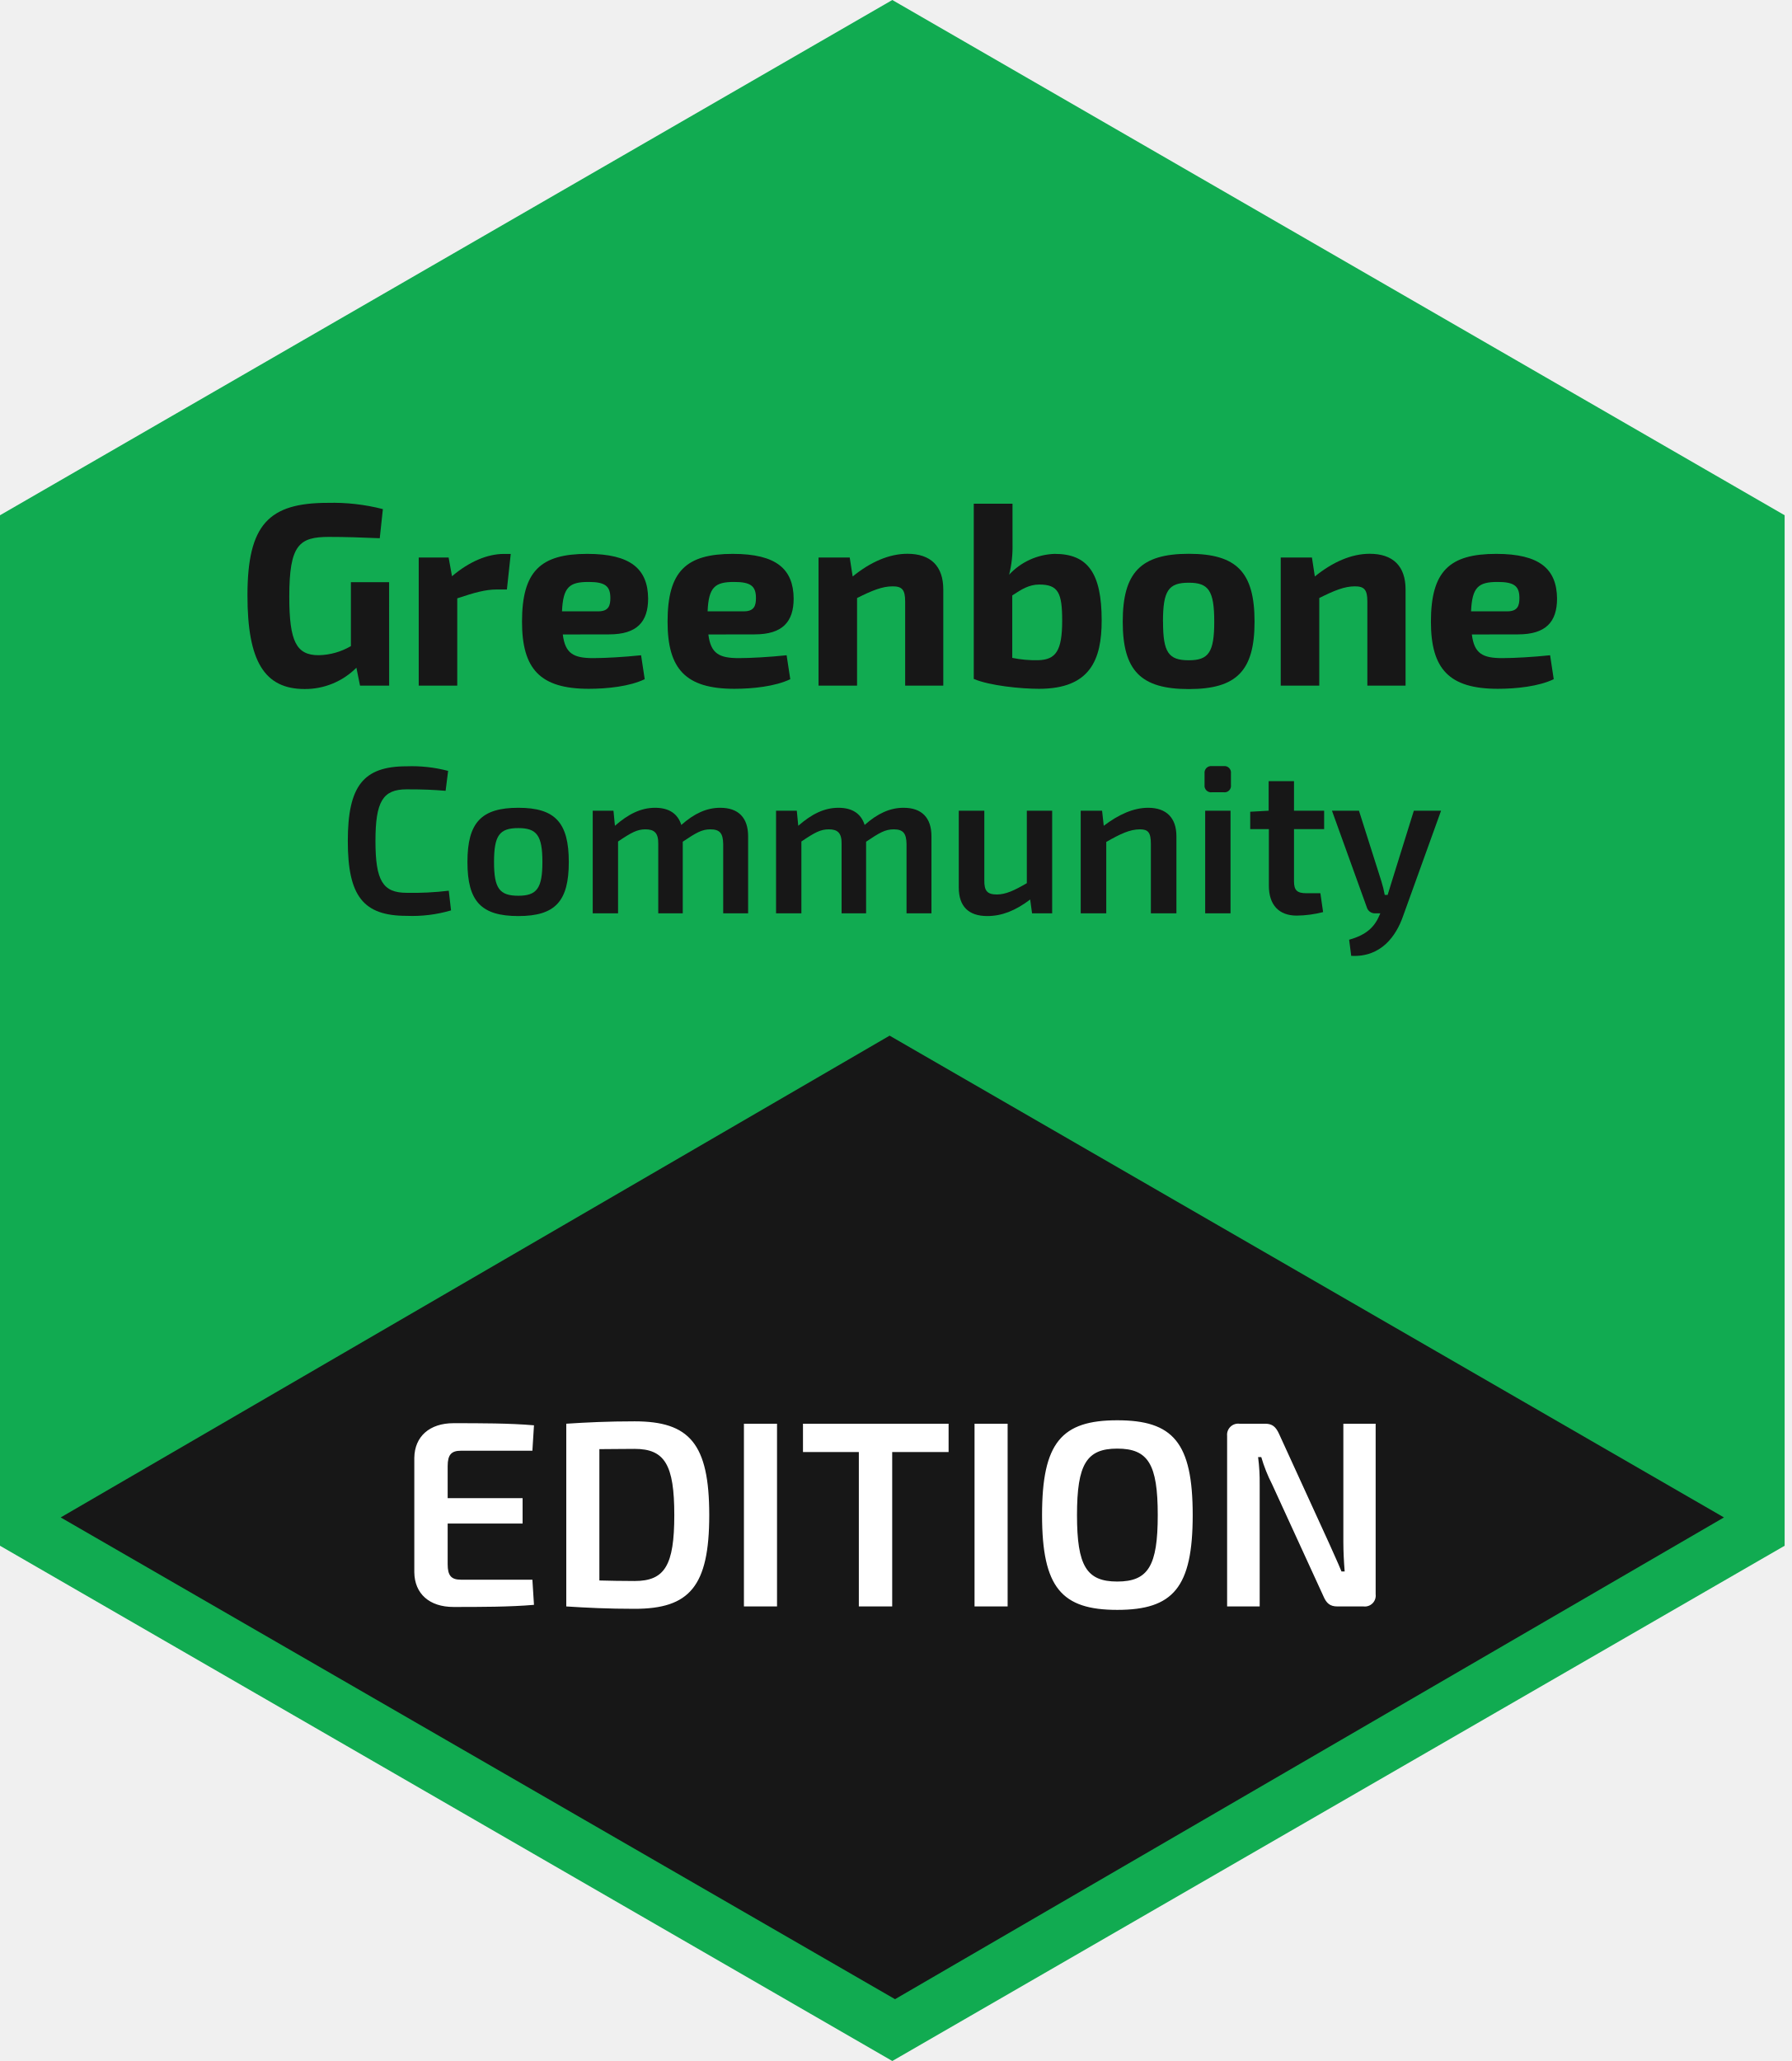
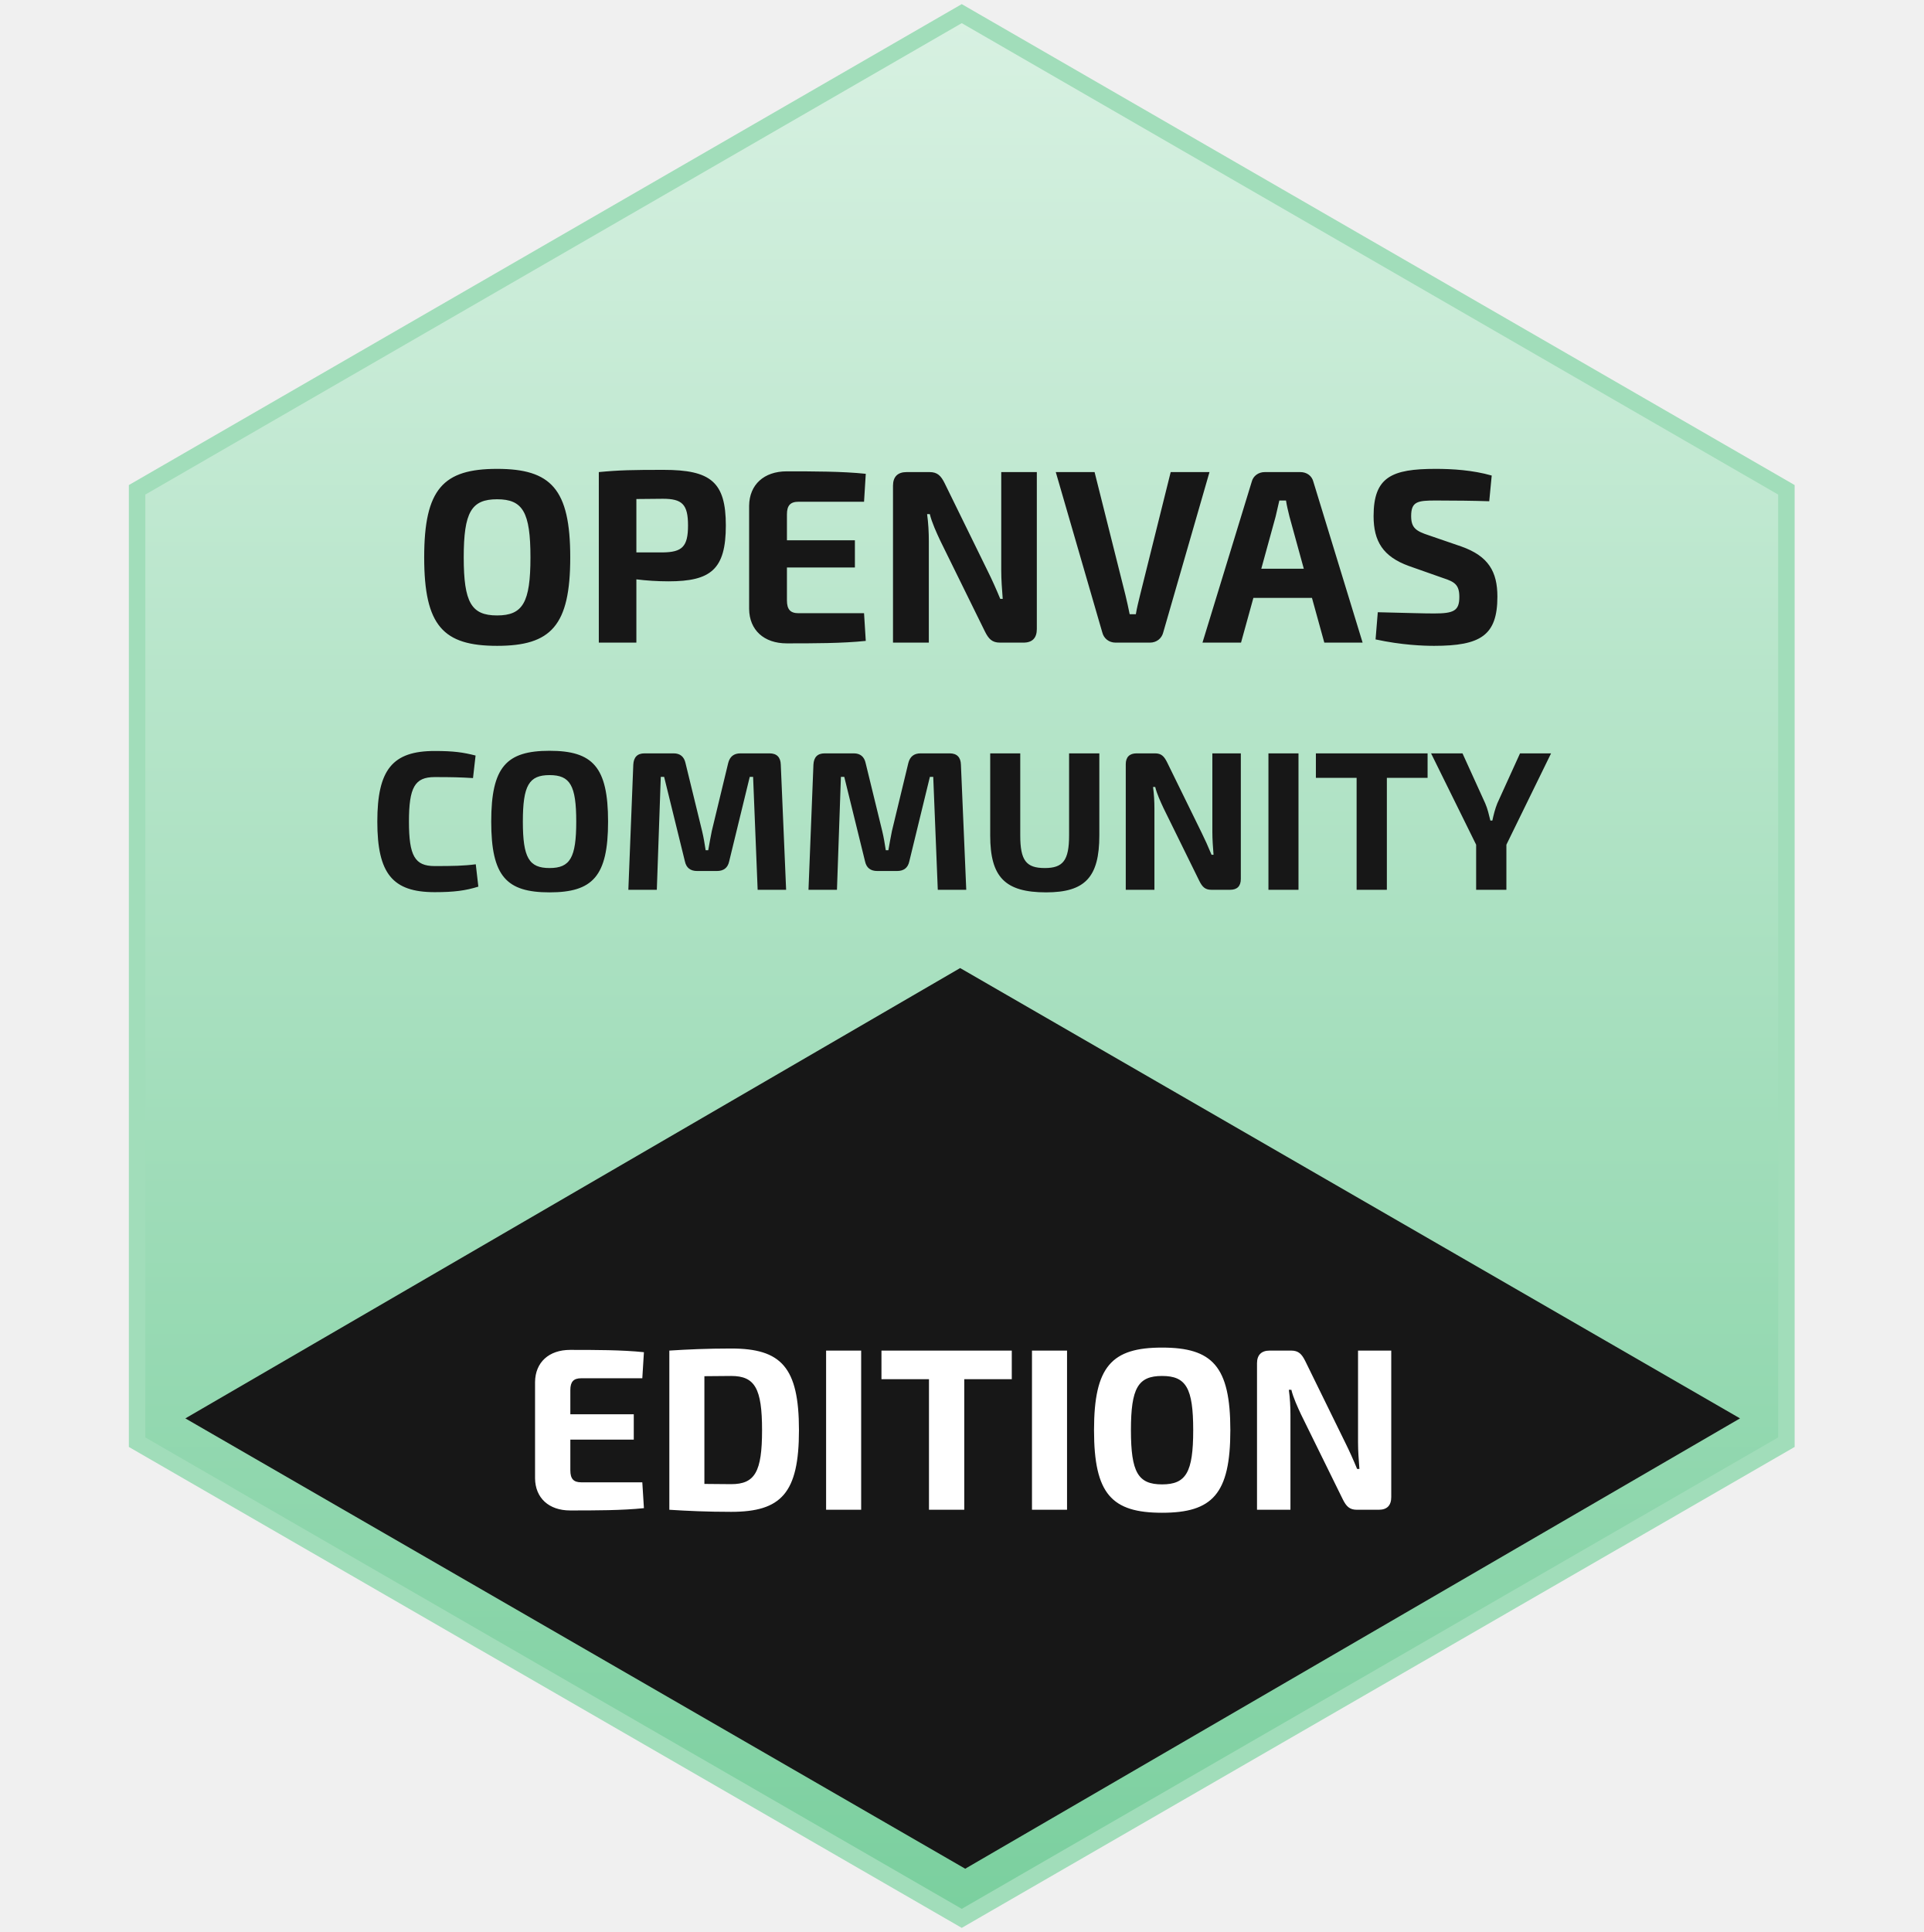
- <svg xmlns="http://www.w3.org/2000/svg" width="406" height="467" viewBox="0 0 406 467">
+ <svg xmlns="http://www.w3.org/2000/svg" width="467" height="469" viewBox="0 0 467 469" fill="none">
+   <path d="M433.717 118.904V350.095L233.5 465.689L33.283 350.095V118.904L233.5 3.31L433.717 118.904Z" fill="url(#paint0_linear_173_488)" stroke="#A1DDBA" stroke-width="4" />
+   <path d="M422.456 344.317L234.341 453.637L45 344.319L233.112 235L422.456 344.317Z" fill="#171717" />
+   <path d="M155.944 359.836L156.336 366.108C151.072 366.668 144.408 366.668 138.416 366.668C133.264 366.668 129.96 363.644 129.904 358.884V335.476C129.96 330.716 133.264 327.692 138.416 327.692C144.408 327.692 151.072 327.692 156.336 328.252L155.944 334.58H141.104C139.256 334.58 138.472 335.42 138.472 337.436V343.316H153.872V349.476H138.472V356.924C138.472 358.996 139.256 359.836 141.104 359.836H155.944ZM162.506 366.5V327.86C166.93 327.58 171.634 327.356 177.514 327.356C189.666 327.356 193.978 331.892 193.978 347.18C193.978 362.468 189.666 367.004 177.514 367.004C171.69 367.004 166.93 366.78 162.506 366.5ZM171.018 334.076V360.228C172.978 360.228 175.162 360.284 177.514 360.284C183.282 360.284 185.018 357.316 185.018 347.18C185.018 337.044 183.282 334.02 177.514 334.02L171.018 334.076ZM209.08 366.5H200.568V327.86H209.08V366.5ZM245.648 334.804H234.112V366.5H225.544V334.804H214.008V327.86H245.648V334.804ZM259.065 366.5H250.553V327.86H259.065V366.5ZM282.136 327.132C294.344 327.132 298.712 331.668 298.712 347.18C298.712 362.692 294.344 367.228 282.136 367.228C269.928 367.228 265.616 362.692 265.616 347.18C265.616 331.668 269.928 327.132 282.136 327.132ZM282.136 334.02C276.312 334.02 274.576 336.932 274.576 347.18C274.576 357.428 276.312 360.34 282.136 360.34C287.96 360.34 289.696 357.428 289.696 347.18C289.696 336.932 287.96 334.02 282.136 334.02ZM337.778 327.86V363.42C337.778 365.436 336.77 366.5 334.754 366.5H329.434C327.642 366.5 326.858 365.66 326.018 363.98L315.882 343.372C315.098 341.692 313.978 339.284 313.53 337.38H312.914C313.194 339.396 313.306 341.524 313.306 343.54V366.5H305.186V330.94C305.186 328.924 306.25 327.86 308.266 327.86H313.474C315.266 327.86 316.05 328.7 316.89 330.38L326.69 350.372C327.53 352.052 328.594 354.404 329.49 356.588H330.05C329.882 354.404 329.714 352.276 329.714 350.092V327.86H337.778Z" fill="white" />
+   <path d="M120.688 113.82C133.768 113.82 138.448 118.68 138.448 135.3C138.448 151.92 133.768 156.78 120.688 156.78C107.608 156.78 102.988 151.92 102.988 135.3C102.988 118.68 107.608 113.82 120.688 113.82ZM120.688 121.2C114.448 121.2 112.588 124.32 112.588 135.3C112.588 146.28 114.448 149.4 120.688 149.4C126.928 149.4 128.788 146.28 128.788 135.3C128.788 124.32 126.928 121.2 120.688 121.2ZM145.384 156V114.6C150.364 114.12 153.664 114.06 161.104 114.06C172.564 114.06 176.224 117 176.224 127.56C176.224 138.24 172.564 141.12 162.304 141.12C159.604 141.12 156.904 140.94 154.504 140.64V156H145.384ZM154.504 134.1H160.924C165.604 134.04 167.044 132.72 167.044 127.56C167.044 122.4 165.604 121.08 160.924 121.08L154.504 121.14V134.1ZM209.779 148.86L210.199 155.58C204.559 156.18 197.419 156.18 190.999 156.18C185.479 156.18 181.939 152.94 181.879 147.84V122.76C181.939 117.66 185.479 114.42 190.999 114.42C197.419 114.42 204.559 114.42 210.199 115.02L209.779 121.8H193.879C191.899 121.8 191.059 122.7 191.059 124.86V131.16H207.559V137.76H191.059V145.74C191.059 147.96 191.899 148.86 193.879 148.86H209.779ZM251.729 114.6V152.7C251.729 154.86 250.649 156 248.489 156H242.789C240.869 156 240.029 155.1 239.129 153.3L228.269 131.22C227.429 129.42 226.229 126.84 225.749 124.8H225.089C225.389 126.96 225.509 129.24 225.509 131.4V156H216.809V117.9C216.809 115.74 217.949 114.6 220.109 114.6H225.689C227.609 114.6 228.449 115.5 229.349 117.3L239.849 138.72C240.749 140.52 241.889 143.04 242.849 145.38H243.449C243.269 143.04 243.089 140.76 243.089 138.42V114.6H251.729ZM293.65 114.6L282.43 153.48C282.07 154.98 280.81 156 279.19 156H270.85C269.23 156 267.97 154.98 267.61 153.48L256.33 114.6H265.75L273.25 144.48C273.61 145.98 273.97 147.6 274.27 149.1H275.77C276.01 147.6 276.43 145.98 276.79 144.48L284.23 114.6H293.65ZM318.527 145.14H304.307L301.307 156H291.947L303.887 117C304.247 115.5 305.567 114.6 307.067 114.6H315.707C317.267 114.6 318.527 115.5 318.887 117L330.827 156H321.527L318.527 145.14ZM316.547 138.06L313.067 125.4C312.767 124.14 312.407 122.76 312.227 121.5H310.607C310.307 122.76 310.007 124.14 309.707 125.4L306.227 138.06H316.547ZM350.41 140.34L342.07 137.4C335.77 135.12 333.49 131.4 333.49 125.28C333.49 115.8 337.87 113.82 348.55 113.82C352.63 113.82 357.55 114.12 362.17 115.44L361.57 121.68C358.09 121.56 352.99 121.5 348.61 121.5C344.17 121.5 342.61 121.74 342.61 125.28C342.61 128.16 343.81 128.94 346.93 129.96L354.79 132.66C361.39 135 363.55 138.78 363.55 144.84C363.55 154.26 359.47 156.78 348.19 156.78C345.55 156.78 340.33 156.6 333.97 155.22L334.51 148.62C342.19 148.8 345.55 148.92 348.19 148.92C352.99 148.92 354.31 148.26 354.31 144.9C354.31 141.96 353.17 141.24 350.41 140.34Z" fill="#171717" />
+   <path d="M115.512 209.808L116.136 215.232C113.064 216.192 110.28 216.576 105.528 216.576C95.304 216.576 91.608 212.064 91.608 199.44C91.608 186.816 95.304 182.304 105.528 182.304C110.184 182.304 112.44 182.64 115.464 183.408L114.84 188.88C111.72 188.688 109.704 188.64 105.528 188.64C100.728 188.64 99.288 191.088 99.288 199.44C99.288 207.792 100.728 210.24 105.528 210.24C109.944 210.24 112.584 210.192 115.512 209.808ZM133.424 182.256C143.888 182.256 147.632 186.144 147.632 199.44C147.632 212.736 143.888 216.624 133.424 216.624C122.96 216.624 119.264 212.736 119.264 199.44C119.264 186.144 122.96 182.256 133.424 182.256ZM133.424 188.16C128.432 188.16 126.944 190.656 126.944 199.44C126.944 208.224 128.432 210.72 133.424 210.72C138.416 210.72 139.904 208.224 139.904 199.44C139.904 190.656 138.416 188.16 133.424 188.16ZM179.772 182.88H186.828C188.604 182.88 189.516 183.84 189.564 185.616L190.86 216H183.948L182.844 188.592H182.028L177.036 209.088C176.7 210.672 175.692 211.44 174.06 211.44H169.26C167.628 211.44 166.62 210.672 166.284 209.088L161.244 188.592H160.428L159.468 216H152.556L153.756 185.616C153.852 183.84 154.716 182.88 156.492 182.88H163.548C165.132 182.88 166.092 183.696 166.428 185.232L170.46 201.744C170.844 203.328 171.084 204.864 171.324 206.4H171.948C172.236 204.864 172.476 203.328 172.812 201.744L176.796 185.232C177.18 183.696 178.14 182.88 179.772 182.88ZM223.507 182.88H230.563C232.339 182.88 233.251 183.84 233.299 185.616L234.595 216H227.683L226.579 188.592H225.763L220.771 209.088C220.435 210.672 219.427 211.44 217.795 211.44H212.995C211.363 211.44 210.355 210.672 210.019 209.088L204.979 188.592H204.163L203.203 216H196.291L197.491 185.616C197.587 183.84 198.451 182.88 200.227 182.88H207.283C208.867 182.88 209.827 183.696 210.163 185.232L214.195 201.744C214.579 203.328 214.819 204.864 215.059 206.4H215.683C215.971 204.864 216.211 203.328 216.547 201.744L220.531 185.232C220.915 183.696 221.875 182.88 223.507 182.88ZM266.905 182.88V202.8C266.905 212.928 263.449 216.624 253.993 216.624C244.009 216.624 240.409 212.928 240.409 202.8V182.88H247.705V202.8C247.705 208.896 249.145 210.72 253.657 210.72C258.073 210.72 259.561 208.896 259.561 202.8V182.88H266.905ZM301.257 182.88V213.36C301.257 215.088 300.393 216 298.665 216H294.105C292.569 216 291.897 215.28 291.177 213.84L282.489 196.176C281.817 194.736 280.857 192.672 280.473 191.04H279.945C280.185 192.768 280.281 194.592 280.281 196.32V216H273.321V185.52C273.321 183.792 274.233 182.88 275.961 182.88H280.425C281.961 182.88 282.633 183.6 283.353 185.04L291.753 202.176C292.473 203.616 293.385 205.632 294.153 207.504H294.633C294.489 205.632 294.345 203.808 294.345 201.936V182.88H301.257ZM315.258 216H307.962V182.88H315.258V216ZM346.601 188.832H336.713V216H329.369V188.832H319.481V182.88H346.601V188.832ZM365.733 205.056V216H358.389V205.056L347.445 182.88H355.077L360.597 195.024C361.173 196.32 361.509 197.856 361.845 199.2H362.325C362.613 197.856 362.997 196.32 363.525 195.024L369.045 182.88H376.581L365.733 205.056Z" fill="#171717" />
  <defs>
-     <clipPath id="clip-Label_Community_Edition_">
-       <rect width="406" height="467" />
-     </clipPath>
+     <linearGradient id="paint0_linear_173_488" x1="233.5" y1="1" x2="233.5" y2="468" gradientUnits="userSpaceOnUse">
+       <stop stop-color="#D8F1E2" />
+       <stop offset="1" stop-color="#7ACF9E" />
+     </linearGradient>
  </defs>
-   <g id="Label_Community_Edition_" data-name="Label_Community_Edition " clip-path="url(#clip-Label_Community_Edition_)">
-     <path id="Path_12980" data-name="Path 12980" d="M-320.51-324.712v233.5l202.217,116.75L83.923-91.212v-233.5l-202.217-116.75Z" transform="translate(320.51 441.462)" fill="#11ab51" />
-     <g id="Group_12901" data-name="Group 12901" transform="translate(13.753 234.667)">
-       <path id="Path_12981" data-name="Path 12981" d="M66.886-153.663-120.963-44.5-310.041-153.661l187.849-109.166Z" transform="translate(310.041 262.827)" fill="#171717" />
-     </g>
-     <g id="Group_12911" data-name="Group 12911" transform="translate(56.08 113.942)">
-       <g id="Group_12902" data-name="Group 12902" transform="translate(0 0)">
-         <path id="Path_12982" data-name="Path 12982" d="M-245.711-313.309h-6.6l-.822-4.063a16.4,16.4,0,0,1-11.726,4.83c-9.127,0-12.961-6.306-12.961-21.212,0-16.086,4.83-20.973,18.2-20.973a45.462,45.462,0,0,1,12.488,1.416l-.707,6.6c-4-.179-7.952-.3-11.491-.3-6.775,0-9.013,1.77-9.013,13.549,0,10.135,1.59,13.256,6.655,13.256a15.016,15.016,0,0,0,7.308-2.06V-336.75h8.66Z" transform="translate(277.82 354.726)" fill="#171717" />
-       </g>
-       <g id="Group_12903" data-name="Group 12903" transform="translate(38.81 11.57)">
-         <path id="Path_12983" data-name="Path 12983" d="M-228.292-337.857h-2.358c-2.472,0-5.005.7-8.894,2v19.787h-8.733v-29.035h6.775l.768,4.242c3.883-3.3,8.011-5.055,11.78-5.055h1.53Z" transform="translate(248.277 345.919)" fill="#171717" />
-       </g>
-       <g id="Group_12904" data-name="Group 12904" transform="translate(62.214 11.56)">
-         <path id="Path_12984" data-name="Path 12984" d="M-221.214-327.666c.529,4.357,2.474,5.36,6.9,5.36,2.651,0,6.894-.235,10.842-.648l.822,5.423c-3.414,1.646-8.539,2.179-12.666,2.179-11.031,0-15.14-4.477-15.14-15.2,0-11.491,4.242-15.374,14.791-15.374,9.9,0,13.724,3.475,13.788,10.111,0,5.3-2.533,8.13-8.838,8.13Zm8.071-5.244c2.354,0,2.707-1.356,2.707-3.006,0-2.707-1.177-3.649-4.946-3.649-4.361,0-5.772,1.177-6.011,6.655Z" transform="translate(230.461 345.926)" fill="#171717" />
-       </g>
-       <g id="Group_12905" data-name="Group 12905" transform="translate(95.202 11.56)">
-         <path id="Path_12985" data-name="Path 12985" d="M-196.1-327.666c.533,4.357,2.478,5.36,6.894,5.36,2.652,0,6.894-.235,10.838-.648l.828,5.423c-3.416,1.646-8.544,2.179-12.668,2.179-11.031,0-15.139-4.477-15.139-15.2,0-11.491,4.242-15.374,14.785-15.374,9.9,0,13.729,3.475,13.788,10.111,0,5.3-2.537,8.13-8.838,8.13Zm8.071-5.244c2.358,0,2.711-1.356,2.711-3.006,0-2.707-1.177-3.649-4.95-3.649-4.357,0-5.772,1.177-6.007,6.655Z" transform="translate(205.35 345.926)" fill="#171717" />
-       </g>
-       <g id="Group_12906" data-name="Group 12906" transform="translate(129.415 11.542)">
-         <path id="Path_12986" data-name="Path 12986" d="M-171.57-340.8c4.058-3.305,8.3-5.143,12.409-5.143,5.3,0,8.126,2.827,8.126,8.071v21.8h-8.64v-19.08c0-2.651-.708-3.414-2.827-3.414-2.358,0-4.656.942-8.071,2.647v19.847h-8.733V-345.1h7.069Z" transform="translate(179.306 345.94)" fill="#171717" />
-       </g>
-       <g id="Group_12907" data-name="Group 12907" transform="translate(164.599 0.189)">
-         <path id="Path_12987" data-name="Path 12987" d="M-143.744-345.335a25.655,25.655,0,0,1-.767,6.835,14.759,14.759,0,0,1,10.308-4.711c7.483,0,10.663,4.3,10.663,15.08,0,8.894-2.592,15.495-14.2,15.495-4.137,0-11.192-.708-14.787-2.238v-39.707h8.779Zm-.06,25.689a26.492,26.492,0,0,0,5.893.528c3.944-.12,5.419-2.064,5.419-8.953,0-6.307-.883-8.191-5.185-8.191-2.3,0-4.008,1.061-6.127,2.472Z" transform="translate(152.523 354.582)" fill="#171717" />
-       </g>
-       <g id="Group_12908" data-name="Group 12908" transform="translate(198.353 11.542)">
-         <path id="Path_12988" data-name="Path 12988" d="M-96.956-330.548c0,11.132-4.068,15.26-14.906,15.26s-14.965-4.137-14.965-15.26,4.063-15.392,14.965-15.392S-96.956-341.739-96.956-330.548Zm-20.739,0c0,6.949,1.236,8.733,5.833,8.733,4.477,0,5.774-1.77,5.774-8.733,0-7.069-1.3-8.838-5.774-8.838-4.6,0-5.846,1.77-5.846,8.838Z" transform="translate(126.828 345.94)" fill="#171717" />
-       </g>
-       <g id="Group_12909" data-name="Group 12909" transform="translate(234.159 11.542)">
-         <path id="Path_12989" data-name="Path 12989" d="M-91.842-340.8c4.068-3.305,8.329-5.143,12.434-5.143,5.3,0,8.125,2.827,8.125,8.071v21.8h-8.658v-19.08c0-2.651-.708-3.414-2.827-3.414-2.358,0-4.656.942-8.071,2.647v19.847h-8.732V-345.1H-92.5Z" transform="translate(99.572 345.94)" fill="#171717" />
-       </g>
-       <g id="Group_12910" data-name="Group 12910" transform="translate(268.197 11.56)">
-         <path id="Path_12990" data-name="Path 12990" d="M-64.385-327.666c.528,4.357,2.472,5.36,6.894,5.36,2.647,0,6.894-.235,10.838-.648l.822,5.423c-3.414,1.646-8.539,2.179-12.662,2.179-11.031,0-15.168-4.477-15.168-15.2,0-11.491,4.243-15.374,14.791-15.374,9.9,0,13.725,3.475,13.79,10.111,0,5.3-2.533,8.13-8.838,8.13Zm8.071-5.244c2.353,0,2.706-1.356,2.706-3.006,0-2.707-1.176-3.649-4.945-3.649-4.363,0-5.774,1.177-6.013,6.655Z" transform="translate(73.661 345.926)" fill="#171717" />
-       </g>
-     </g>
-     <g id="Group_12975" data-name="Group 12975" transform="translate(78.819 173.589)">
-       <g id="Group_12962" data-name="Group 12962" transform="translate(0 0.046)">
-         <path id="Path_13162" data-name="Path 13162" d="M87.365,168.51a31.181,31.181,0,0,1-10.06,1.235c-9.824,0-13.334-4.461-13.334-16.942s3.51-16.944,13.334-16.944a32.145,32.145,0,0,1,9.4,1.043l-.57,4.51c-2.941-.237-4.887-.332-8.827-.332-5.409,0-7.07,2.753-7.07,11.723s1.661,11.721,7.07,11.721a67.219,67.219,0,0,0,9.54-.475Z" transform="translate(-63.97 -135.859)" fill="#171717" />
-       </g>
-       <g id="Group_12963" data-name="Group 12963" transform="translate(27.113 9.445)">
-         <path id="Path_13163" data-name="Path 13163" d="M105.78,154.68c0,8.922-3.084,12.244-11.436,12.244-8.4,0-11.533-3.321-11.533-12.244s3.131-12.29,11.533-12.29C102.7,142.39,105.78,145.757,105.78,154.68Zm-16.944,0c0,5.979,1.235,7.641,5.507,7.641,4.175,0,5.455-1.662,5.455-7.641,0-6.027-1.281-7.687-5.455-7.687C90.071,146.992,88.836,148.653,88.836,154.68Z" transform="translate(-82.811 -142.39)" fill="#171717" />
-       </g>
-       <g id="Group_12964" data-name="Group 12964" transform="translate(55.505 9.445)">
-         <path id="Path_13164" data-name="Path 13164" d="M107.571,146.47c3.038-2.658,5.886-4.08,9.112-4.08,3.133,0,5.126,1.327,5.932,3.891,2.943-2.61,5.742-3.891,8.827-3.891,4.13,0,6.313,2.275,6.313,6.453v17.464h-5.648V150.6c-.047-2.372-.712-3.323-2.9-3.323-1.946,0-3.226.76-6.264,2.8v16.23h-5.553V150.6c.049-2.515-.9-3.323-2.894-3.323-1.851,0-3.131.665-6.217,2.753v16.279H102.54V143.052h4.7Z" transform="translate(-102.54 -142.39)" fill="#171717" />
-       </g>
-       <g id="Group_12965" data-name="Group 12965" transform="translate(97.053 9.445)">
-         <path id="Path_13165" data-name="Path 13165" d="M136.443,146.47c3.038-2.658,5.886-4.08,9.112-4.08,3.131,0,5.126,1.327,5.932,3.891,2.941-2.61,5.742-3.891,8.827-3.891,4.129,0,6.312,2.275,6.312,6.453v17.464h-5.647V150.6c-.049-2.372-.714-3.323-2.9-3.323-1.946,0-3.226.76-6.263,2.8v16.23h-5.553V150.6c.047-2.515-.9-3.323-2.894-3.323-1.852,0-3.133.665-6.218,2.753v16.279h-5.742V143.052h4.7Z" transform="translate(-131.412 -142.39)" fill="#171717" />
-       </g>
-       <g id="Group_12966" data-name="Group 12966" transform="translate(138.459 10.107)">
-         <path id="Path_13166" data-name="Path 13166" d="M181.349,166.105h-4.556l-.426-3.133c-3.321,2.517-6.407,3.749-9.728,3.749-4.224,0-6.454-2.183-6.454-6.453V142.85h5.789v15.71c-.046,2.467.665,3.272,2.848,3.272,1.993,0,3.939-.9,6.785-2.562V142.85h5.742Z" transform="translate(-160.185 -142.85)" fill="#171717" />
-       </g>
-       <g id="Group_12967" data-name="Group 12967" transform="translate(166.092 9.445)">
-         <path id="Path_13167" data-name="Path 13167" d="M184.608,146.47c3.321-2.515,6.692-4.08,10.06-4.08,4.129,0,6.407,2.275,6.407,6.453v17.464h-5.788V150.6c0-2.609-.619-3.323-2.469-3.323-2.324,0-4.46,1.045-7.64,2.848v16.184h-5.791V143.052h4.842Z" transform="translate(-179.387 -142.39)" fill="#171717" />
-       </g>
-       <g id="Group_12968" data-name="Group 12968" transform="translate(194.157 0)">
-         <path id="Path_13168" data-name="Path 13168" d="M203.208,135.827a1.48,1.48,0,0,1,1.661,1.659v2.61a1.463,1.463,0,0,1-1.661,1.662h-2.656a1.482,1.482,0,0,1-1.662-1.662v-2.61a1.5,1.5,0,0,1,1.662-1.659Zm-4.176,33.362V145.934h5.742v23.255Z" transform="translate(-198.889 -135.827)" fill="#171717" />
-       </g>
-       <g id="Group_12969" data-name="Group 12969" transform="translate(204.509 3.416)">
-         <path id="Path_13169" data-name="Path 13169" d="M216,160.885c0,2.041.711,2.705,2.8,2.705h3.18l.616,4.273a24.781,24.781,0,0,1-5.979.8c-4.081,0-6.312-2.467-6.312-6.785V149.069h-4.224v-3.94l4.176-.237V138.2H216v6.69h6.833v4.178H216Z" transform="translate(-206.083 -138.201)" fill="#171717" />
-       </g>
-       <g id="Group_12970" data-name="Group 12970" transform="translate(223.029 10.107)">
-         <path id="Path_13170" data-name="Path 13170" d="M235.038,166.816c-1.518,4.32-4.886,9.3-11.721,8.922l-.473-3.654c3.747-1.043,5.693-2.753,6.833-5.458l.239-.521h-1.141a1.9,1.9,0,0,1-1.946-1.425l-7.876-21.831h6.12l5.08,15.994a24.777,24.777,0,0,1,.757,3.085h.665c.332-1.045.665-2.183.95-3.085l4.983-15.994h6.169Z" transform="translate(-218.952 -142.85)" fill="#171717" />
-       </g>
-     </g>
-     <path id="Path_13556" data-name="Path 13556" d="M-82.35-6.06h-16.2c-2.16,0-3-.9-3-3.48v-9.24h16.98v-5.76h-16.98V-31.8c0-2.58.84-3.48,3-3.48h16.2l.36-5.76c-5.46-.48-12.18-.48-18.24-.48-5.4,0-8.82,3-8.88,7.86V-7.74c.06,4.86,3.42,7.86,8.88,7.86,6.06,0,12.78,0,18.24-.48ZM-74.67,0c4.56.3,9.48.54,15.48.54C-46.77.54-42.27-4.5-42.27-20.7s-4.5-21.24-16.92-21.24c-6.06,0-10.92.24-15.48.54Zm7.5-35.64c2.4,0,4.92-.06,7.98-.06,6.84,0,9,3.6,9,15s-2.16,14.94-9,14.94c-2.94,0-5.64-.06-7.98-.12ZM-26.91,0V-41.4h-7.5V0ZM11.97-34.98V-41.4h-33v6.42H-8.37V0H-.81V-34.98ZM25.35,0V-41.4h-7.5V0ZM50.19-42.18c-12.6,0-17.04,5.04-17.04,21.48S37.59.78,50.19.78c12.66,0,17.1-5.04,17.1-21.48S62.85-42.18,50.19-42.18Zm0,6.42c7.02,0,9.18,3.54,9.18,15.06S57.21-5.64,50.19-5.64c-6.96,0-9.12-3.54-9.12-15.06S43.23-35.76,50.19-35.76Zm58.56-5.64h-7.32v26.76c0,2.22.12,4.44.3,6.72h-.72c-.9-2.22-2.1-4.74-2.88-6.54L86.85-39.12c-.72-1.56-1.5-2.28-3.12-2.28H77.91a2.516,2.516,0,0,0-2.82,2.76V0h7.38V-27.6a44.039,44.039,0,0,0-.36-6.24h.72a34.922,34.922,0,0,0,2.46,6.18L96.93-2.28C97.59-.72,98.43,0,100.05,0h5.94a2.472,2.472,0,0,0,2.76-2.76Z" transform="translate(203 364)" fill="#fff" />
-   </g>
</svg>
